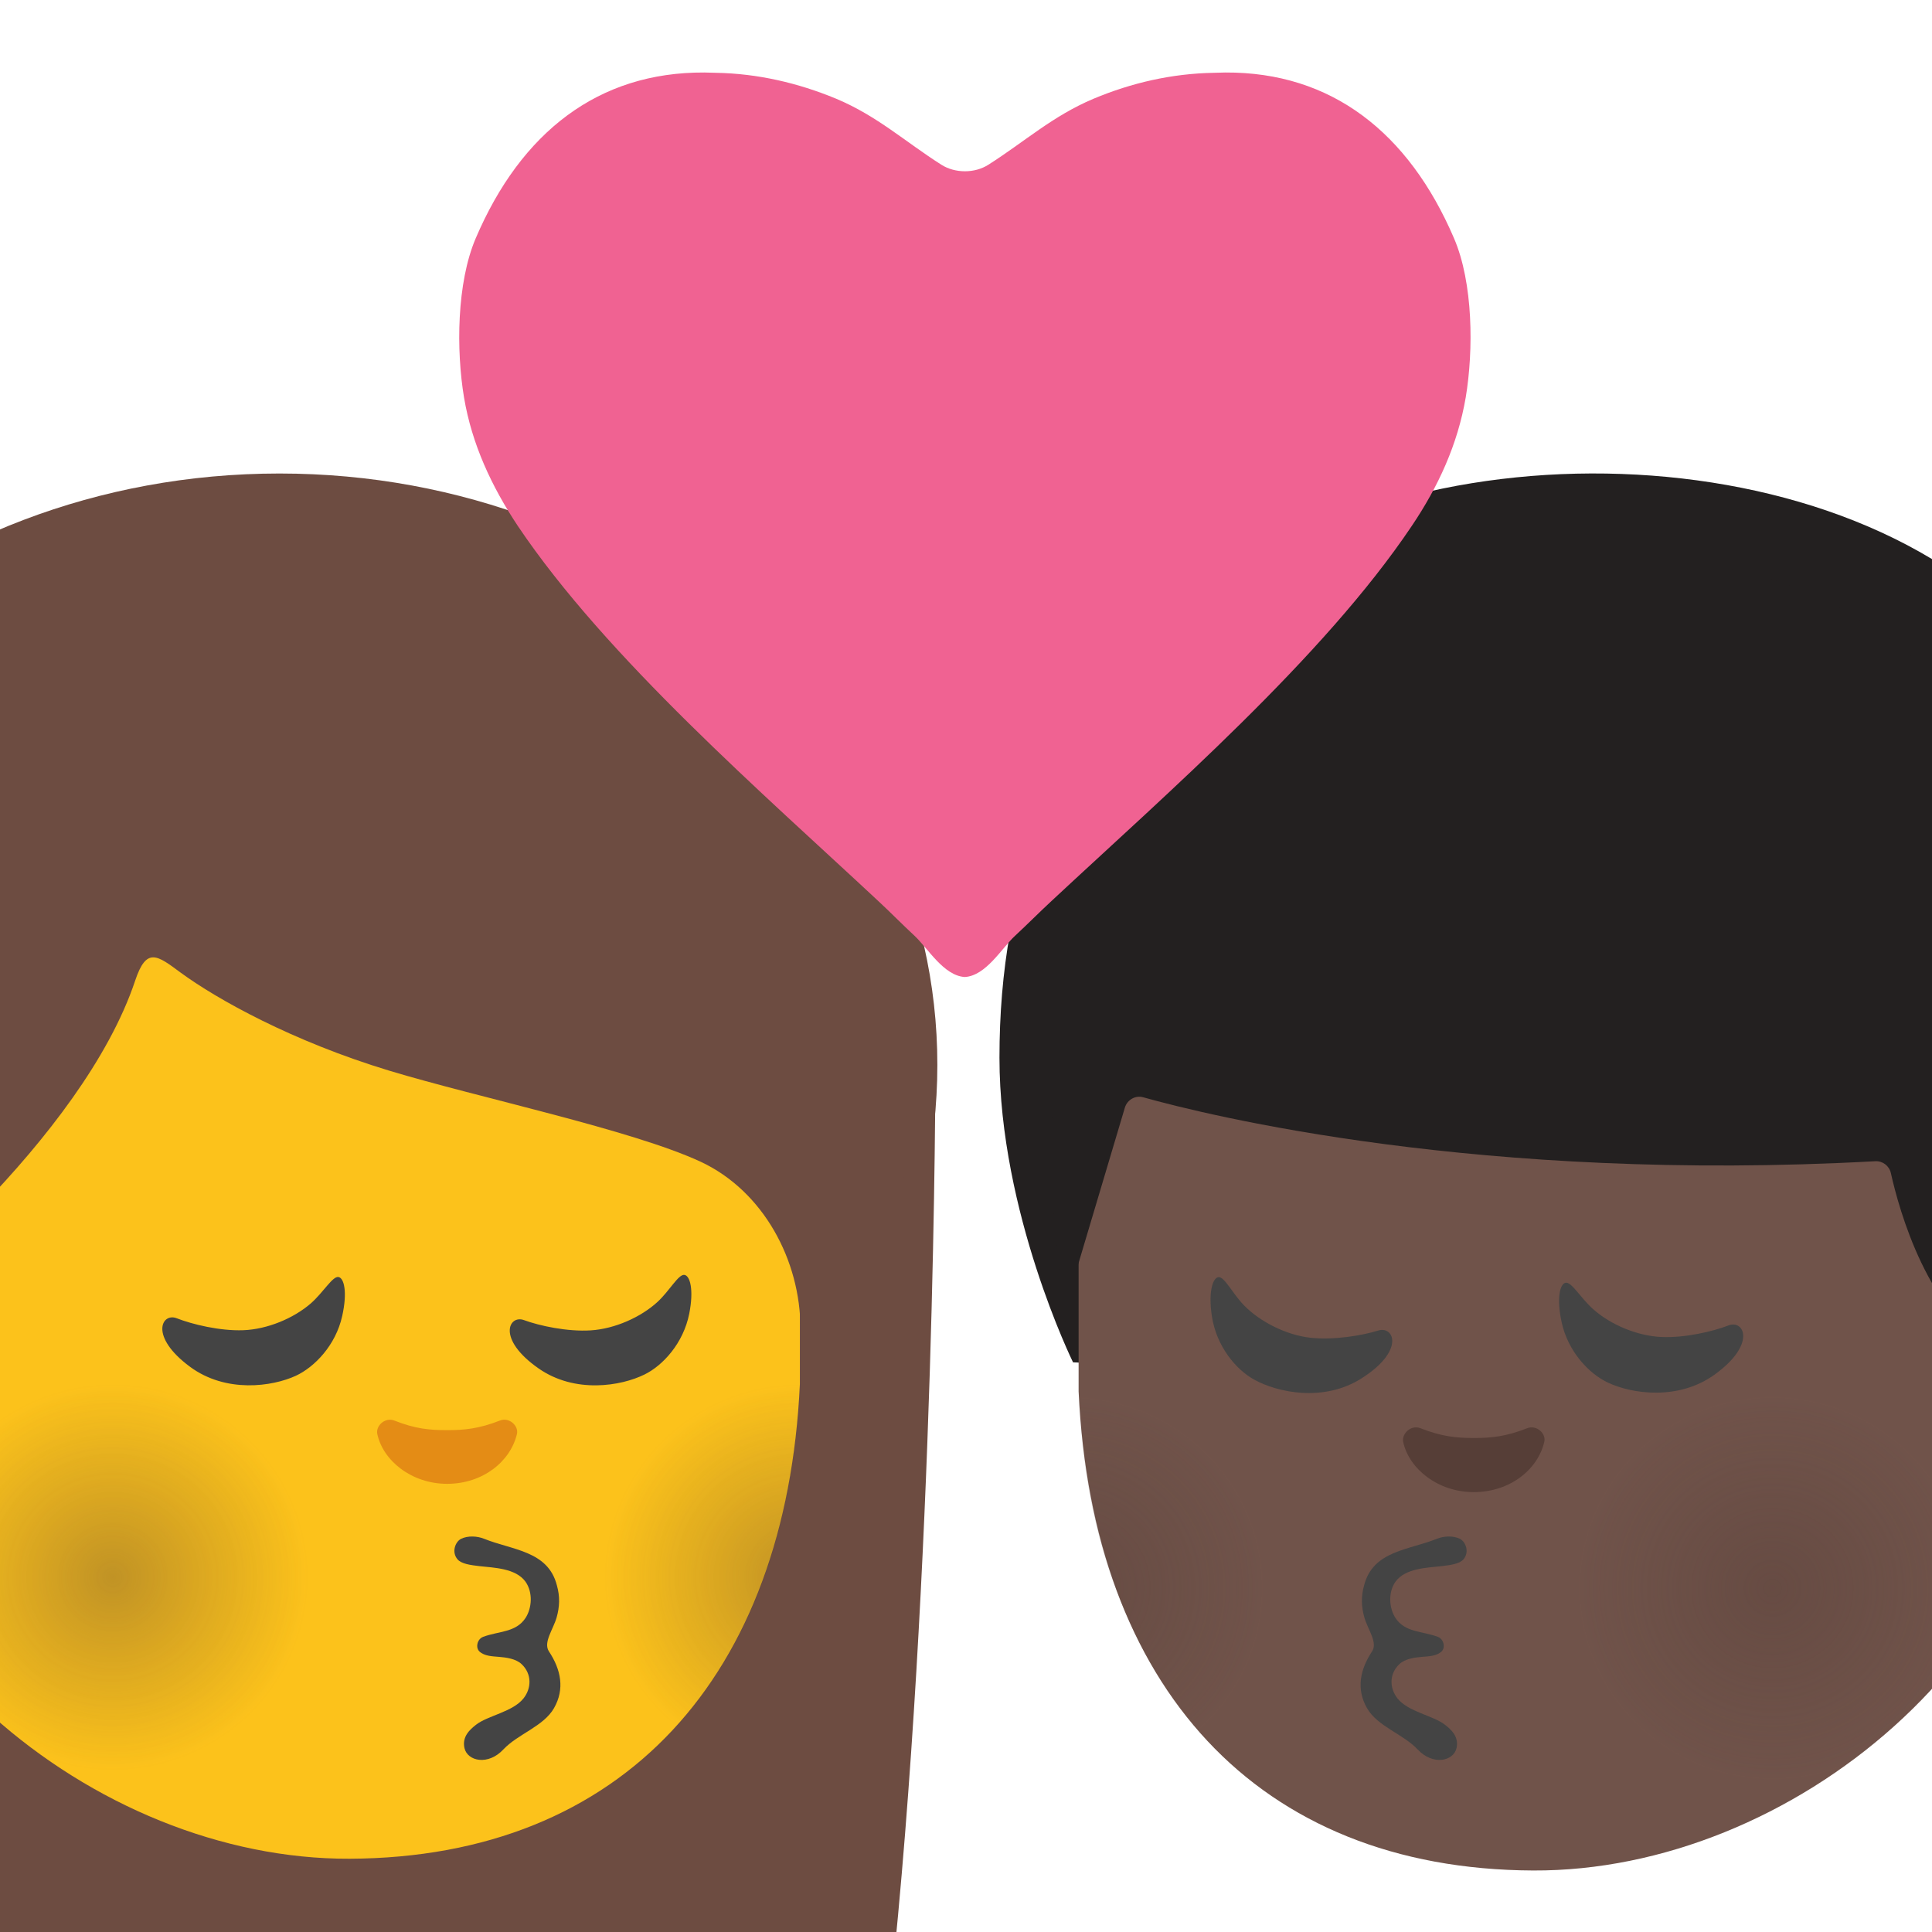
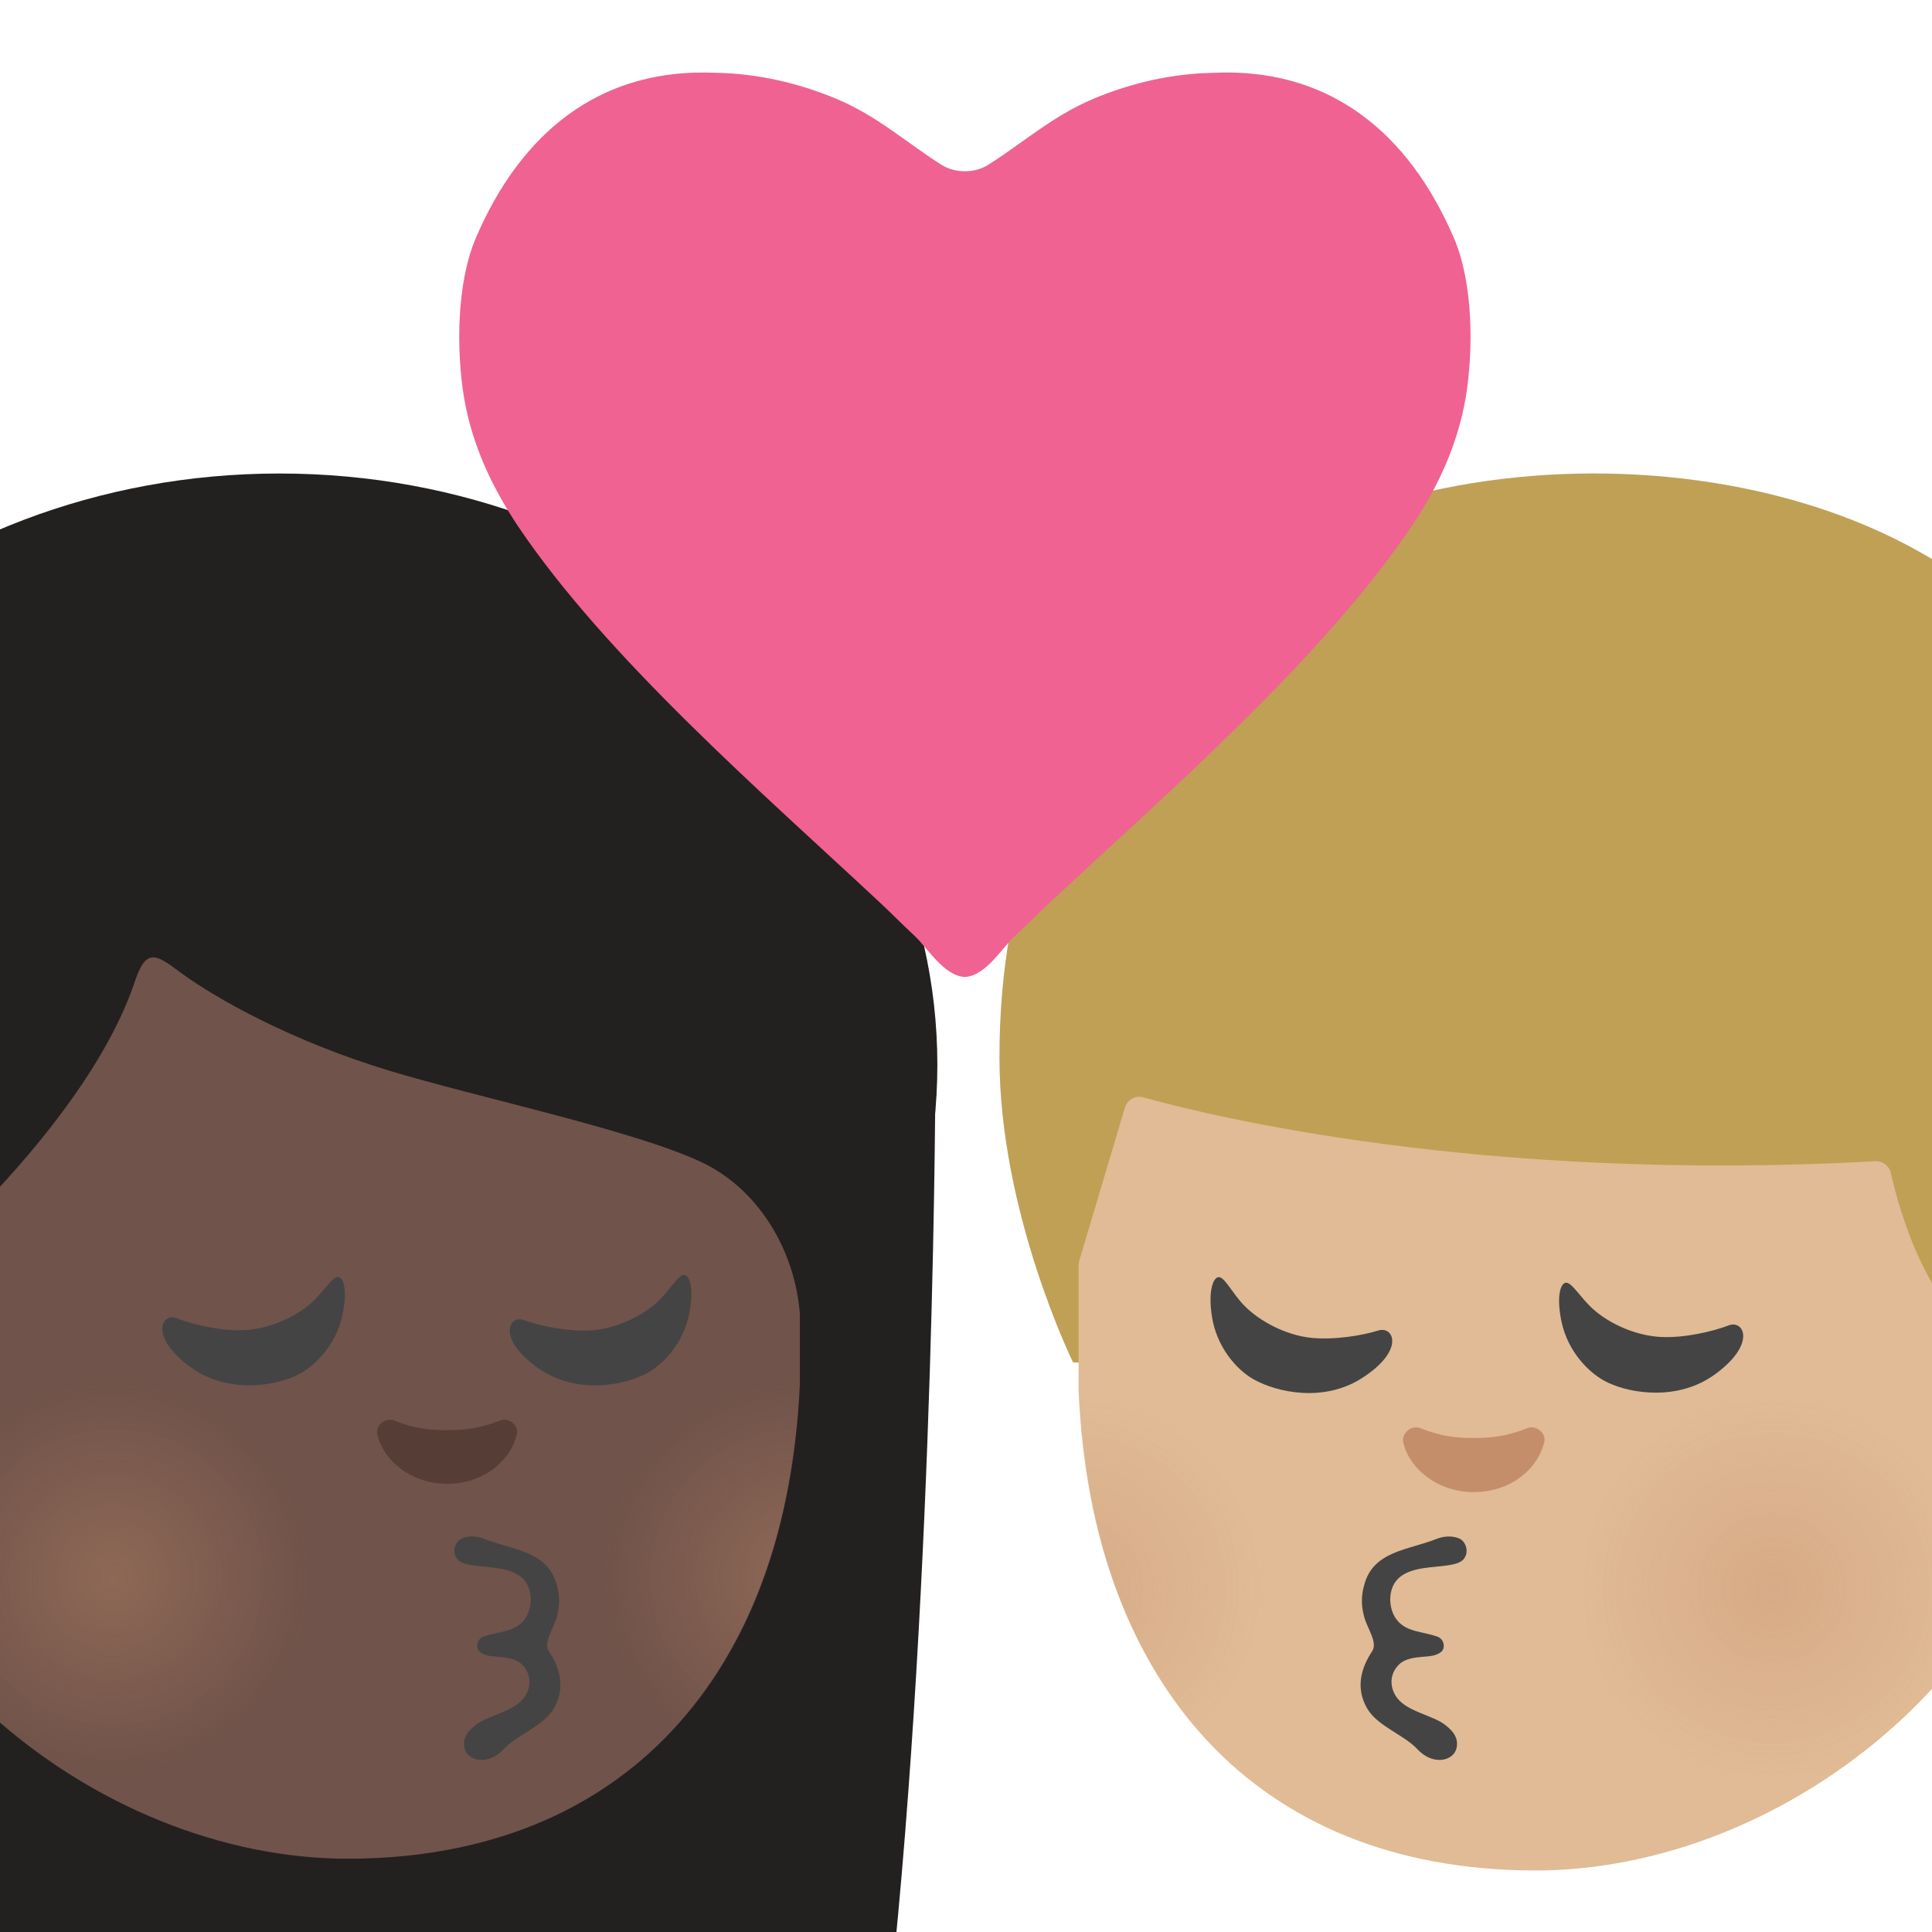
<svg xmlns="http://www.w3.org/2000/svg" width="534px" height="534px" version="1.1" xml:space="preserve" style="fill-rule:evenodd;clip-rule:evenodd;stroke-linejoin:round;stroke-miterlimit:2;">
  <g>
-     <path d="M246.042,551.209C258.542,434.625 258.542,295.417 258.542,295.417L-105.167,295.417C-105.167,295.417 -105.167,442.209 -89.667,551.209L246.042,551.209Z" style="fill:#6d4c41;" />
-     <path d="M296.584,376.542C296.584,376.542 276.25,335.167 276.25,292.334C276.25,244.5 291.125,203.125 331.084,166.75C385.959,116.792 511.25,117.333 562.959,178.875C583.334,295.417 569.875,352.375 569.875,352.375L570.792,389.917L296.584,376.542Z" style="fill:#232020;" />
-     <ellipse cx="77.25" cy="294.334" rx="181.833" ry="163.458" style="fill:#6d4c41;" />
-     <path d="M423.75,517C347.375,516.667 301.917,465.959 298.125,384.584L298.125,291.459C298.125,217.75 357.875,158 431.584,158L436.459,158C510.167,158 569.917,217.75 569.917,291.459L569.917,379.709C569.875,456.084 495,517.334 423.75,517Z" style="fill:#70534a;fill-rule:nonzero;" />
+     <path d="M246.042,551.209C258.542,434.625 258.542,295.417 258.542,295.417L-105.167,295.417C-105.167,295.417 -105.167,442.209 -89.667,551.209L246.042,551.209Z" style="fill:#232020;" />
+     <path d="M296.584,376.542C296.584,376.542 276.25,335.167 276.25,292.334C276.25,244.5 291.125,203.125 331.084,166.75C385.959,116.792 511.25,117.333 562.959,178.875C583.334,295.417 569.875,352.375 569.875,352.375L570.792,389.917L296.584,376.542Z" style="fill:#bfa055;" />
+     <ellipse cx="77.25" cy="294.334" rx="181.833" ry="163.458" style="fill:#232020;" />
+     <path d="M423.75,517C347.375,516.667 301.917,465.959 298.125,384.584L298.125,291.459C298.125,217.75 357.875,158 431.584,158L436.459,158C510.167,158 569.917,217.75 569.917,291.459L569.917,379.709C569.875,456.084 495,517.334 423.75,517Z" style="fill:#e0bb95;fill-rule:nonzero;" />
    <g>
      <g>
        <g>
          <clipPath id="_clip1">
            <path d="M426.834,517C346.084,518.625 300.875,461.917 298.125,384.584L298.125,291.459C298.125,217.75 357.875,158 431.584,158L436.459,158C510.167,158 569.917,217.75 569.917,291.459L569.917,379.709C569.875,451.959 500.25,515.5 426.834,517Z" />
          </clipPath>
          <g clip-path="url(#_clip1)">
            <g opacity="0.6">
              <g>
                <path d="M314.075,489.151C285.992,499.276 254.992,485.026 244.784,457.276C234.575,429.568 248.992,398.859 277.075,388.734C305.075,378.651 336.159,392.943 346.409,420.651C356.617,448.401 342.117,479.068 314.075,489.151Z" style="fill:url(#_Radial2);fill-rule:nonzero;" />
              </g>
            </g>
          </g>
        </g>
      </g>
    </g>
    <g>
      <g>
        <g>
          <clipPath id="_clip3">
            <path d="M426.834,517C346.084,518.625 300.875,461.917 298.125,384.584L298.125,291.459C298.125,217.75 357.875,158 431.584,158L436.459,158C510.167,158 569.917,217.75 569.917,291.459L569.917,379.709C569.875,451.959 500.25,515.5 426.834,517Z" />
          </clipPath>
          <g clip-path="url(#_clip3)">
            <g opacity="0.6">
              <g>
                <path d="M508.392,489.151C480.309,499.276 449.309,485.026 439.1,457.276C428.892,429.568 443.309,398.859 471.392,388.734C499.392,378.651 530.475,392.943 540.725,420.651C550.934,448.401 536.434,479.068 508.392,489.151Z" style="fill:url(#_Radial4);fill-rule:nonzero;" />
              </g>
            </g>
          </g>
        </g>
      </g>
    </g>
-     <path d="M96.667,513.75C172.333,513.417 217.334,463.167 221.084,382.542L221.084,290.334C221.084,217.334 161.917,158.167 88.917,158.167L84.083,158.167C11.083,158.167 -48.083,217.334 -48.083,290.334L-48.083,377.75C-48.083,453.375 26.125,514.042 96.667,513.75Z" style="fill:#fcc21b;fill-rule:nonzero;" />
+     <path d="M96.667,513.75C172.333,513.417 217.334,463.167 221.084,382.542L221.084,290.334C221.084,217.334 161.917,158.167 88.917,158.167L84.083,158.167C11.083,158.167 -48.083,217.334 -48.083,290.334L-48.083,377.75C-48.083,453.375 26.125,514.042 96.667,513.75Z" style="fill:#70534a;fill-rule:nonzero;" />
    <g>
      <g>
        <g>
          <clipPath id="_clip5">
            <path d="M93.75,513.709C175.583,514.292 217.834,459.75 221.084,382.542L221.084,290.334C221.084,217.334 161.917,158.167 88.917,158.167L84.083,158.167C11.083,158.167 -48.083,217.334 -48.083,290.334L-48.083,377.75C-48.083,453.375 27.292,513.25 93.75,513.709Z" />
          </clipPath>
          <g clip-path="url(#_clip5)">
            <g opacity="0.6">
              <g>
                <path d="M239.568,486.125C211.484,496.25 180.484,482 170.276,454.25C160.068,426.542 174.484,395.834 202.568,385.709C230.568,375.625 261.651,389.917 271.901,417.625C282.109,445.375 267.609,476.042 239.568,486.125Z" style="fill:url(#_Radial6);fill-rule:nonzero;" />
              </g>
            </g>
          </g>
        </g>
      </g>
    </g>
    <g>
      <g>
        <g>
          <clipPath id="_clip7">
            <path d="M93.75,513.709C175.583,514.292 217.834,459.75 221.084,382.542L221.084,290.334C221.084,217.334 161.917,158.167 88.917,158.167L84.083,158.167C11.083,158.167 -48.083,217.334 -48.083,290.334L-48.083,377.75C-48.083,453.375 27.292,513.25 93.75,513.709Z" />
          </clipPath>
          <g clip-path="url(#_clip7)">
            <g opacity="0.6">
              <path d="M49.625,486.125C21.542,496.25 -9.458,482 -19.667,454.25C-29.875,426.542 -15.458,395.834 12.625,385.709C40.625,375.625 71.708,389.917 81.958,417.625C92.167,445.375 77.667,476.042 49.625,486.125Z" style="fill:url(#_Radial8);fill-rule:nonzero;" />
            </g>
          </g>
        </g>
      </g>
    </g>
-     <path d="M107.542,295.917C132.167,303.375 174.75,312.292 193.708,321.125C210.959,329.209 221.25,348.292 221.25,367.334L221.25,464.5L245.042,417.375L253.084,260.042L182.417,175.625L106.083,153.833L-1.958,153.833L-84.083,245.667L-85.458,477.584L-60.5,484.834L-69.292,365.959C-69.292,347.834 -62.792,379.875 -47.5,370.167C-33.208,361.125 22.917,314.334 37.375,271C40.5,261.667 43.458,264.042 49.875,268.792C60.042,276.25 80.875,287.834 107.542,295.917Z" style="fill:#6d4c41;" />
-     <path d="M296.584,376.542L297.834,350.042L310.917,306.125C311.584,303.959 313.834,302.667 316,303.292C333.542,308.209 409,327 518.292,320.959C520.334,320.834 522.167,322.209 522.625,324.209C524.875,334.334 532.917,363.709 552.417,373.834L572.959,394.709L576.959,360.792C576.959,360.792 609.209,142.708 428.917,153.625C248.625,164.542 296.584,376.542 296.584,376.542Z" style="fill:#232020;" />
+     <path d="M107.542,295.917C132.167,303.375 174.75,312.292 193.708,321.125C210.959,329.209 221.25,348.292 221.25,367.334L221.25,464.5L245.042,417.375L253.084,260.042L182.417,175.625L106.083,153.833L-1.958,153.833L-84.083,245.667L-85.458,477.584L-60.5,484.834L-69.292,365.959C-69.292,347.834 -62.792,379.875 -47.5,370.167C-33.208,361.125 22.917,314.334 37.375,271C40.5,261.667 43.458,264.042 49.875,268.792C60.042,276.25 80.875,287.834 107.542,295.917Z" style="fill:#232020;" />
+     <path d="M296.584,376.542L297.834,350.042L310.917,306.125C311.584,303.959 313.834,302.667 316,303.292C333.542,308.209 409,327 518.292,320.959C520.334,320.834 522.167,322.209 522.625,324.209C524.875,334.334 532.917,363.709 552.417,373.834L572.959,394.709L576.959,360.792C576.959,360.792 609.209,142.708 428.917,153.625C248.625,164.542 296.584,376.542 296.584,376.542Z" style="fill:#bfa055;" />
    <path d="M336.792,353C335.25,353.125 333.917,356.959 334.959,363.792C336.209,372.084 341.584,378.542 346.667,381.334C353,384.834 365.75,387.667 376.292,381C388.417,373.334 385.292,366.417 380.959,367.75C376.584,369.125 368.667,370.459 362.209,369.75C355.542,369 348.417,365.417 343.959,360.917C340.667,357.584 338.459,352.834 336.792,353ZM432.75,354.542C431.209,354.792 430.167,358.667 431.625,365.417C433.375,373.584 439.209,379.709 444.459,382.167C451,385.25 463.917,387.209 474,379.875C485.584,371.459 482,364.709 477.792,366.334C473.5,368 465.667,369.834 459.209,369.542C452.5,369.25 445.167,366.125 440.417,361.917C436.917,358.834 434.417,354.292 432.75,354.542Z" style="fill:#444;fill-rule:nonzero;" />
-     <path d="M392.584,394.75C398.542,397.084 402.584,397.459 407.375,397.459C412.125,397.459 416.209,397.084 422.125,394.75C424.667,393.75 427.417,396.209 426.834,398.542C425.042,406.167 417.375,412.417 407.334,412.417C397.334,412.417 389.417,405.875 387.834,398.542C387.375,396.209 390.042,393.75 392.584,394.75Z" style="fill:#563e37;" />
-     <path d="M108.958,392.625C114.833,394.959 118.875,395.292 123.583,395.292C128.292,395.292 132.333,394.917 138.208,392.625C140.708,391.625 143.417,394.084 142.875,396.375C141.083,403.917 133.5,410.125 123.583,410.125C113.667,410.125 105.833,403.625 104.292,396.375C103.792,394.084 106.417,391.667 108.958,392.625Z" style="fill:#e48c15;" />
+     <path d="M392.584,394.75C398.542,397.084 402.584,397.459 407.375,397.459C412.125,397.459 416.209,397.084 422.125,394.75C424.667,393.75 427.417,396.209 426.834,398.542C425.042,406.167 417.375,412.417 407.334,412.417C397.334,412.417 389.417,405.875 387.834,398.542C387.375,396.209 390.042,393.75 392.584,394.75Z" style="fill:#c48e6a;" />
+     <path d="M108.958,392.625C114.833,394.959 118.875,395.292 123.583,395.292C128.292,395.292 132.333,394.917 138.208,392.625C140.708,391.625 143.417,394.084 142.875,396.375C141.083,403.917 133.5,410.125 123.583,410.125C113.667,410.125 105.833,403.625 104.292,396.375C103.792,394.084 106.417,391.667 108.958,392.625Z" style="fill:#563e37;" />
    <path d="M189.167,352.375C190.708,352.584 191.833,356.417 190.5,363.125C188.875,371.25 183.25,377.417 178.125,379.917C171.708,383.084 158.958,385.292 148.833,378.209C137.208,370.084 140.625,363.334 144.833,364.875C149.125,366.459 156.875,368.125 163.292,367.709C169.917,367.292 177.125,364.084 181.75,359.834C185.125,356.709 187.5,352.167 189.167,352.375ZM93.542,352.959C95.083,353.209 96.083,357.042 94.583,363.75C92.792,371.834 86.958,377.834 81.792,380.25C75.292,383.25 62.5,385.125 52.542,377.792C41.125,369.375 44.708,362.709 48.875,364.375C53.125,366.042 60.833,367.917 67.25,367.667C73.917,367.417 81.167,364.375 85.917,360.25C89.375,357.209 91.917,352.709 93.542,352.959Z" style="fill:#444;fill-rule:nonzero;" />
    <g>
      <path d="M143.125,145.375C167.625,181.833 211.25,219.625 242.709,249C246.084,252.125 249.375,255.5 252.792,258.667C256.417,262.042 260.834,269.709 266.667,270.042C272.542,269.709 276.917,262 280.542,258.667C283.959,255.5 287.292,252.125 290.667,249C322.125,219.667 365.75,181.833 390.209,145.375C397.542,134.5 402.917,122.792 405.125,109.833C407.292,96.833 407.209,78.208 401.875,65.833C389.334,36.583 367.959,19.875 338.667,20.042C337.584,20.083 336.5,20.083 335.417,20.125C323.917,20.333 312.792,22.875 302.25,27.292C290.959,32.042 283.209,39.167 273.167,45.542C269.375,47.958 263.959,47.917 260.209,45.542C250.167,39.167 242.459,32.042 231.125,27.292C220.584,22.917 209.417,20.333 197.958,20.125C196.875,20.083 195.75,20.083 194.708,20.042C165.333,19.875 144,36.583 131.5,65.833C126.208,78.208 126.083,96.833 128.25,109.833C130.417,122.75 135.875,134.458 143.125,145.375Z" style="fill:#f06292;fill-rule:nonzero;" />
    </g>
    <g>
      <path d="M404.5,431C403.417,432.25 400.959,432.584 398.459,432.875C394.334,433.334 388.459,433.459 385.75,437.125C383.584,440.125 383.959,444.542 385.709,447.209C388.375,451.25 393.042,450.792 397.417,452.417C398.542,452.834 399.167,454.084 399.042,455.209C399,455.625 398.834,456.042 398.5,456.417C397.042,457.792 394.834,457.792 392.959,457.959C391.042,458.125 388.375,458.459 386.792,459.959C383.917,462.667 384.042,466.625 386.25,469.417C389.209,473.167 396.125,474.167 399.375,476.709C401.084,478.042 403.292,480 402.584,483.167C401.75,486.792 396.042,488.084 391.792,483.5C387.834,479.292 380.709,477.167 377.834,472.125C374.834,466.875 375.875,461.5 379.25,456.417C380.834,453.959 378.084,450.417 377.125,447.125C376.25,444.084 376.167,441.25 377.042,438.167C379.5,428.584 389.417,428.459 397.209,425.292C399,424.584 401.584,424.375 403.542,425.334C405.125,426.167 406.209,429 404.5,431Z" style="fill:#444;fill-rule:nonzero;" />
    </g>
    <g>
      <path d="M126.458,431C127.542,432.25 130,432.584 132.5,432.875C136.625,433.334 142.5,433.459 145.208,437.125C147.375,440.125 147,444.542 145.25,447.209C142.583,451.25 137.917,450.792 133.542,452.417C132.417,452.834 131.792,454.084 131.917,455.209C131.958,455.625 132.125,456.042 132.458,456.417C133.917,457.792 136.125,457.792 138,457.959C139.917,458.125 142.583,458.459 144.167,459.959C147.042,462.667 146.917,466.625 144.708,469.417C141.75,473.167 134.833,474.167 131.583,476.709C129.875,478.042 127.667,480 128.375,483.167C129.208,486.792 134.917,488.084 139.167,483.5C143.125,479.292 150.25,477.167 153.125,472.125C156.125,466.875 155.083,461.5 151.708,456.417C150.125,453.959 152.875,450.417 153.833,447.125C154.708,444.084 154.792,441.25 153.917,438.167C151.458,428.584 141.542,428.459 133.75,425.292C131.958,424.584 129.375,424.375 127.417,425.334C125.833,426.167 124.75,429 126.458,431Z" style="fill:#444;fill-rule:nonzero;" />
    </g>
  </g>
  <defs>
    <radialGradient id="_Radial2" cx="0" cy="0" r="1" gradientUnits="userSpaceOnUse" gradientTransform="matrix(54.0867,0,0,53.4548,295.591,438.956)">
-       <stop offset="0" style="stop-color:#563e37;stop-opacity:0.6" />
-       <stop offset="1" style="stop-color:#563e37;stop-opacity:0" />
+       <stop offset="0" style="stop-color:#c48e6a;stop-opacity:0.6" />
+       <stop offset="1" style="stop-color:#c48e6a;stop-opacity:0" />
    </radialGradient>
    <radialGradient id="_Radial4" cx="0" cy="0" r="1" gradientUnits="userSpaceOnUse" gradientTransform="matrix(54.0867,0,0,53.4548,489.908,438.956)">
-       <stop offset="0" style="stop-color:#563e37;stop-opacity:0.6" />
-       <stop offset="1" style="stop-color:#563e37;stop-opacity:0" />
+       <stop offset="0" style="stop-color:#c48e6a;stop-opacity:0.6" />
+       <stop offset="1" style="stop-color:#c48e6a;stop-opacity:0" />
    </radialGradient>
    <radialGradient id="_Radial6" cx="0" cy="0" r="1" gradientUnits="userSpaceOnUse" gradientTransform="matrix(54.0865,0,0,53.4546,221.084,435.93)">
-       <stop offset="0" style="stop-color:#563e37;stop-opacity:0.6" />
-       <stop offset="1" style="stop-color:#563e37;stop-opacity:0" />
+       <stop offset="0" style="stop-color:#c48e6a;stop-opacity:0.6" />
+       <stop offset="1" style="stop-color:#c48e6a;stop-opacity:0" />
    </radialGradient>
    <radialGradient id="_Radial8" cx="0" cy="0" r="1" gradientUnits="userSpaceOnUse" gradientTransform="matrix(54.0867,0,0,53.4546,31.141,435.93)">
-       <stop offset="0" style="stop-color:#563e37;stop-opacity:0.6" />
-       <stop offset="1" style="stop-color:#563e37;stop-opacity:0" />
+       <stop offset="0" style="stop-color:#c48e6a;stop-opacity:0.6" />
+       <stop offset="1" style="stop-color:#c48e6a;stop-opacity:0" />
    </radialGradient>
  </defs>
</svg>
